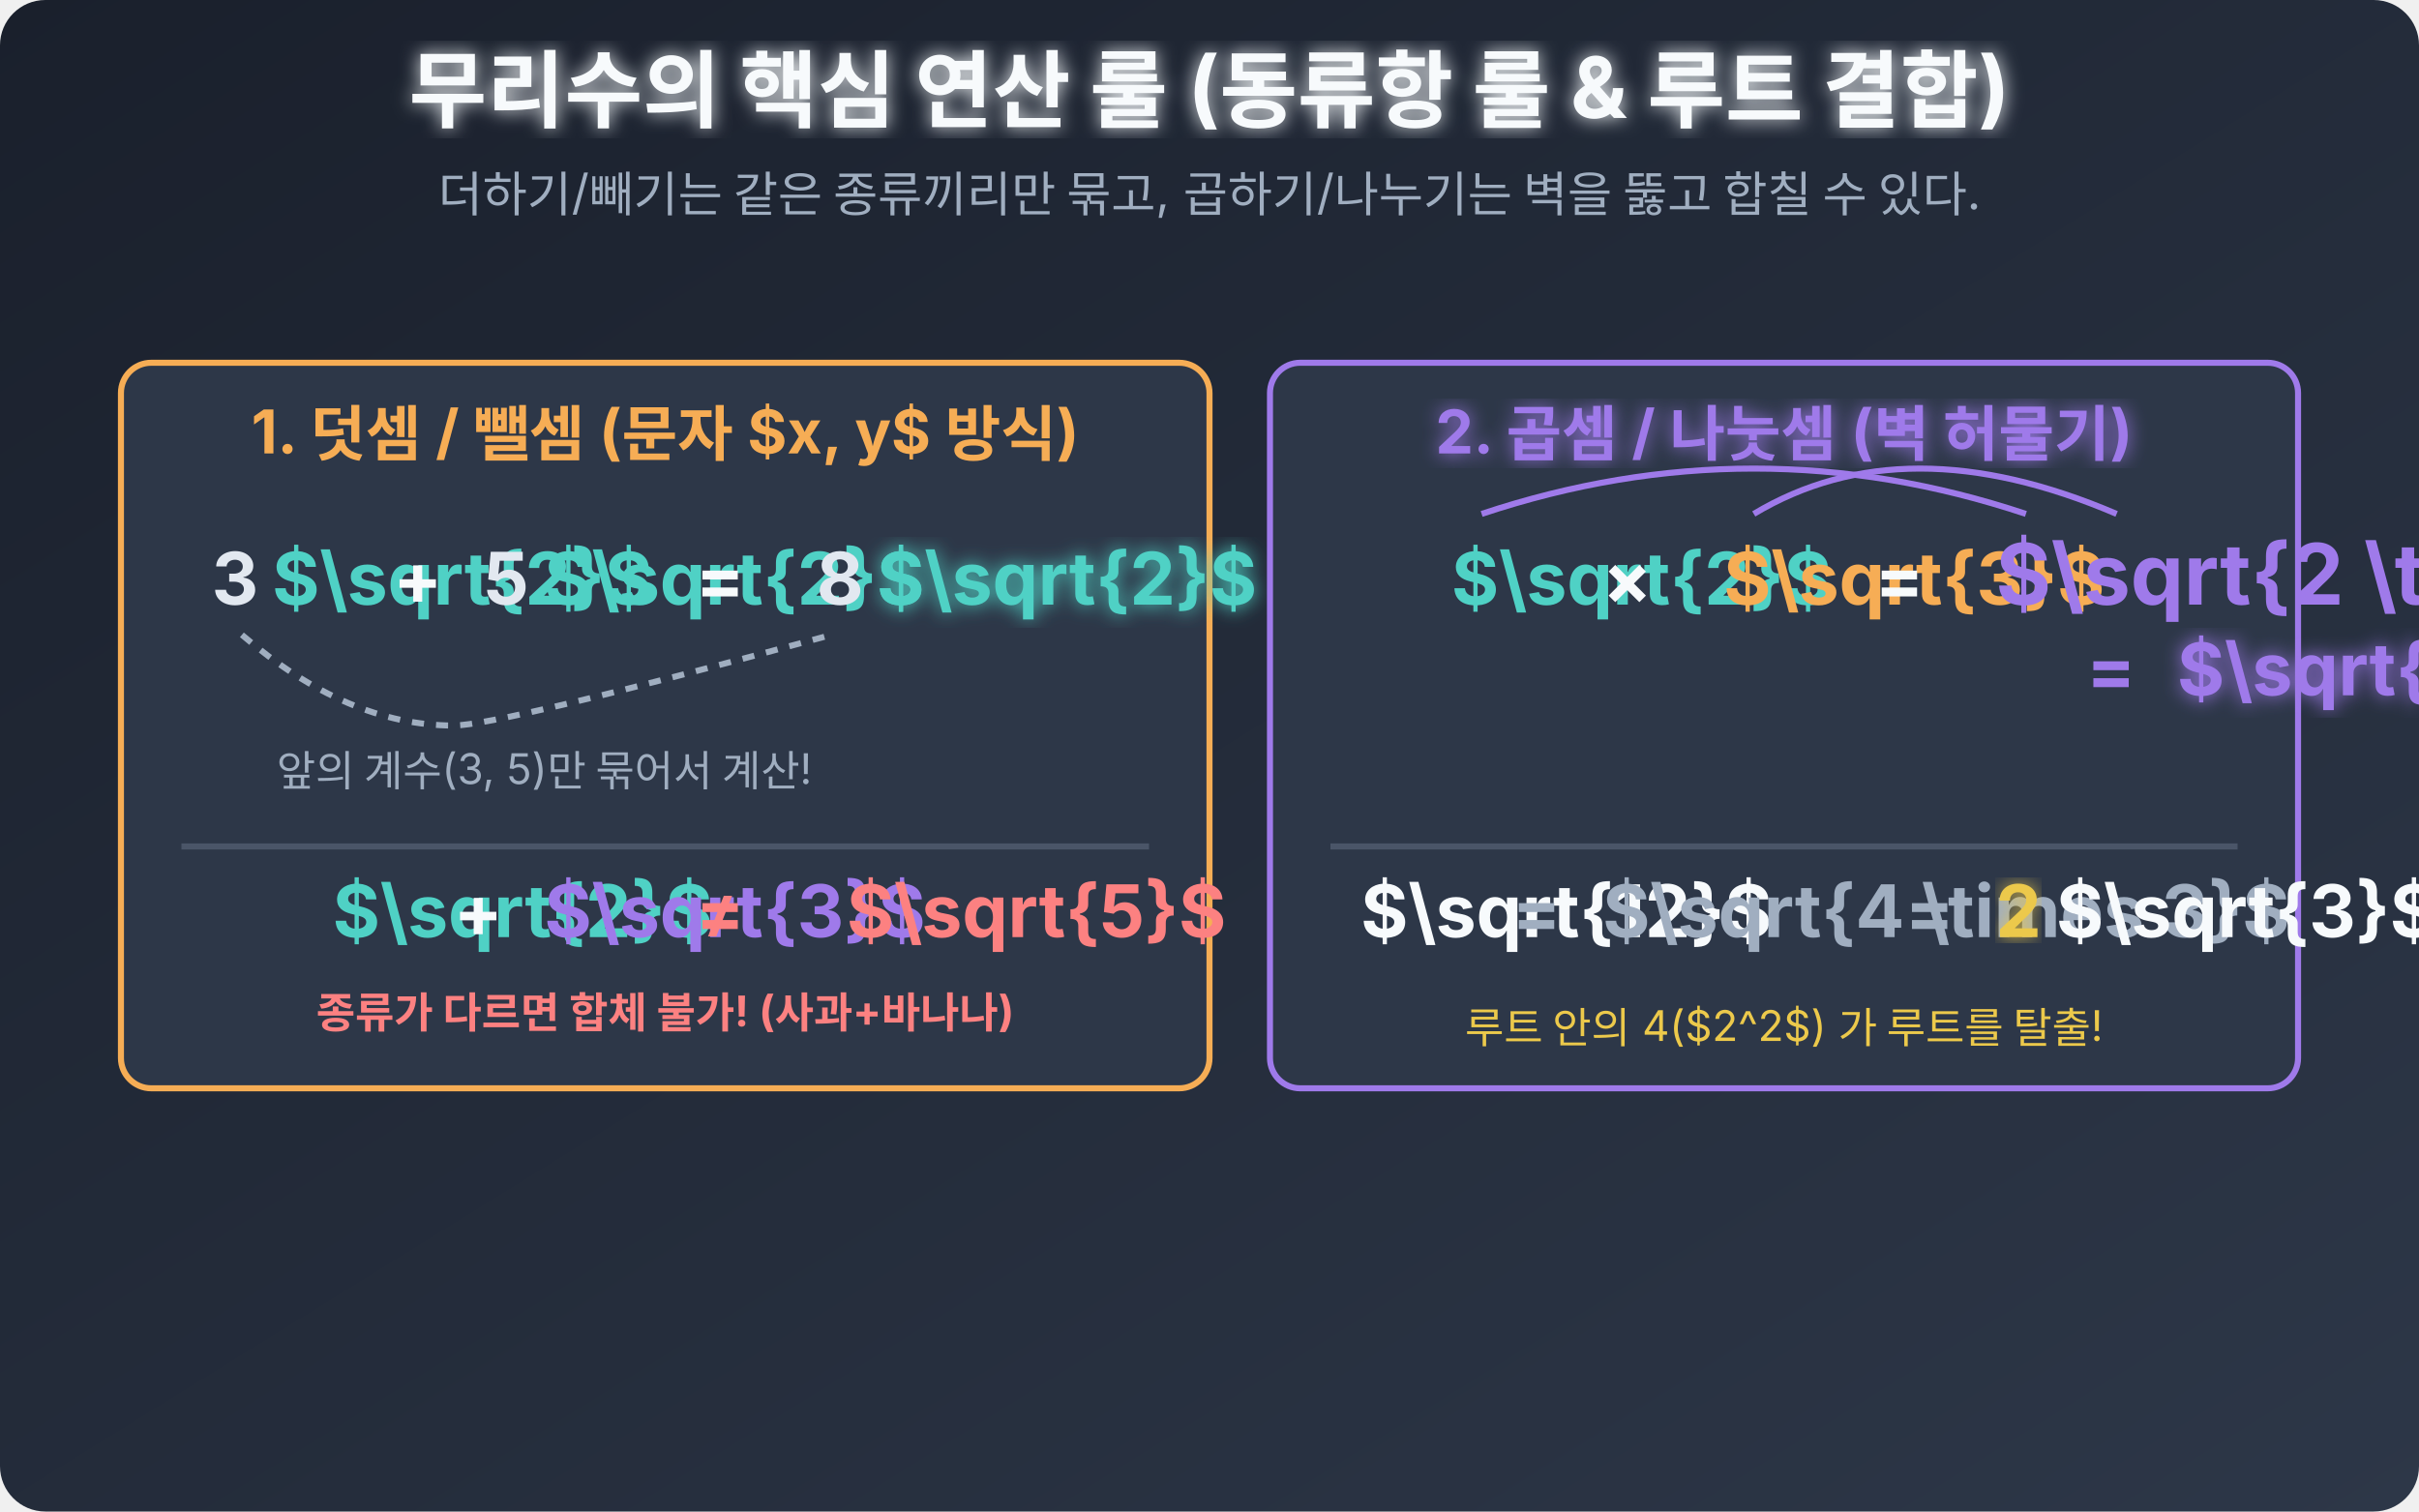
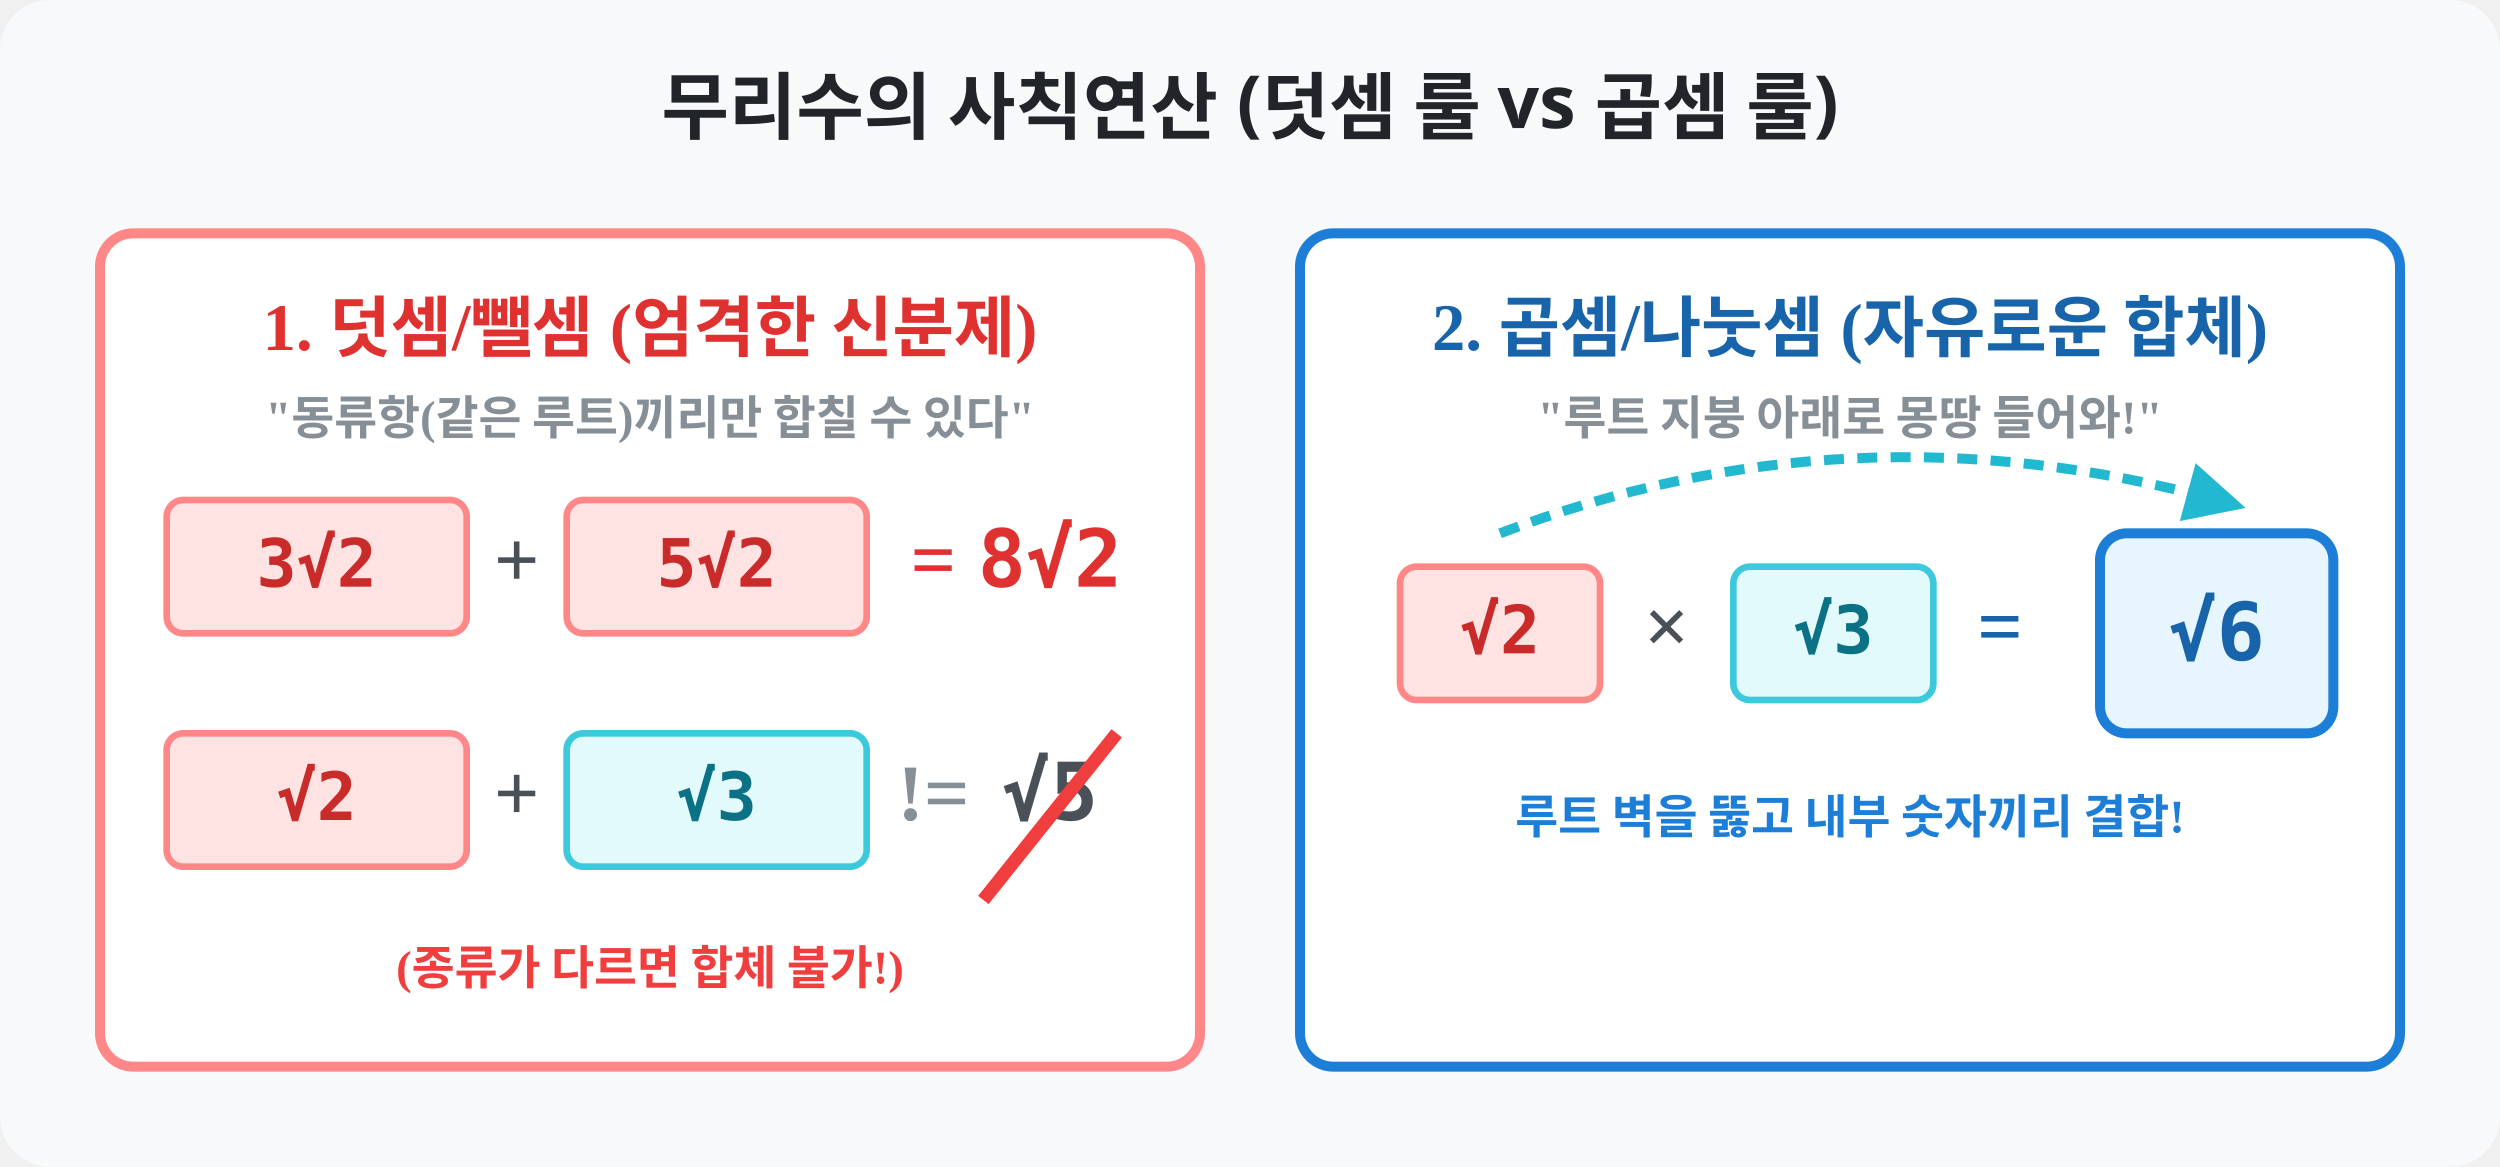
- <svg xmlns="http://www.w3.org/2000/svg" viewBox="0 0 800 500">
+ <svg xmlns="http://www.w3.org/2000/svg" viewBox="0 0 750 350">
+   <rect width="750" height="350" fill="#f8f9fa" rx="15" />
+   <text x="375" y="40" fill="#212529" font-size="22" font-family="sans-serif" font-weight="bold" text-anchor="middle">무리수의 사칙연산 (덧셈 룰 vs 곱셈 룰)</text>
+   <rect x="30" y="70" width="330" height="250" fill="#fff" stroke="#ff8787" stroke-width="3" rx="10" />
+   <text x="195" y="105" fill="#e03131" font-size="20" font-weight="bold" text-anchor="middle">1. 덧셈/뺄셈 (엄격한 신분제)</text>
+   <text x="195" y="130" fill="#868e96" font-size="14" font-weight="bold" text-anchor="middle">"동류항(같은 루트)끼리만 합칠 수
+     있다"</text>
+   <rect x="50" y="150" width="90" height="40" fill="#ffe3e3" stroke="#ff8787" stroke-width="2" rx="5" />
+   <text x="95" y="176" fill="#c92a2a" font-size="20" font-weight="bold" font-family="monospace" text-anchor="middle">3√2</text>
+   <text x="155" y="176" fill="#495057" font-size="24" font-weight="bold" text-anchor="middle">+</text>
+   <rect x="170" y="150" width="90" height="40" fill="#ffe3e3" stroke="#ff8787" stroke-width="2" rx="5" />
+   <text x="215" y="176" fill="#c92a2a" font-size="20" font-weight="bold" font-family="monospace" text-anchor="middle">5√2</text>
+   <text x="280" y="176" fill="#e03131" font-size="24" font-weight="bold" text-anchor="middle">=</text>
+   <text x="315" y="176" fill="#e03131" font-size="24" font-weight="bold" font-family="monospace" text-anchor="middle">8√2</text>
+   <rect x="50" y="220" width="90" height="40" fill="#ffe3e3" stroke="#ff8787" stroke-width="2" rx="5" />
+   <text x="95" y="246" fill="#c92a2a" font-size="20" font-weight="bold" font-family="monospace" text-anchor="middle">√2</text>
+   <text x="155" y="246" fill="#495057" font-size="24" font-weight="bold" text-anchor="middle">+</text>
+   <rect x="170" y="220" width="90" height="40" fill="#e3fafc" stroke="#3bc9db" stroke-width="2" rx="5" />
+   <text x="215" y="246" fill="#0b7285" font-size="20" font-weight="bold" font-family="monospace" text-anchor="middle">√3</text>
+   <text x="280" y="246" fill="#868e96" font-size="24" font-weight="bold" text-anchor="middle">!=</text>
+   <text x="315" y="246" fill="#495057" font-size="24" font-weight="bold" font-family="monospace" text-anchor="middle">√5</text>
+   <line x1="295" y1="270" x2="335" y2="220" stroke="#f03e3e" stroke-width="4" />
+   <text x="195" y="295" fill="#f03e3e" font-size="14" font-weight="bold" text-anchor="middle">(종류가 다르면 합체 불가!)</text>
+   <rect x="390" y="70" width="330" height="250" fill="#fff" stroke="#1c7ed6" stroke-width="3" rx="10" />
+   <text x="555" y="105" fill="#1864ab" font-size="20" font-weight="bold" text-anchor="middle">2. 곱셈/나눗셈 (자유로운 합체)</text>
+   <text x="555" y="130" fill="#868e96" font-size="14" font-weight="bold" text-anchor="middle">"루트 지붕 아래로 몽땅 들어와!"</text>
+   <rect x="420" y="170" width="60" height="40" fill="#ffe3e3" stroke="#ff8787" stroke-width="2" rx="5" />
+   <text x="450" y="196" fill="#c92a2a" font-size="20" font-weight="bold" font-family="monospace" text-anchor="middle">√2</text>
+   <text x="500" y="196" fill="#495057" font-size="24" font-weight="bold" text-anchor="middle">×</text>
+   <rect x="520" y="170" width="60" height="40" fill="#e3fafc" stroke="#3bc9db" stroke-width="2" rx="5" />
+   <text x="550" y="196" fill="#0b7285" font-size="20" font-weight="bold" font-family="monospace" text-anchor="middle">√3</text>
+   <text x="600" y="196" fill="#1864ab" font-size="24" font-weight="bold" text-anchor="middle">=</text>
+   <rect x="630" y="160" width="70" height="60" fill="#e7f5ff" stroke="#1c7ed6" stroke-width="3" rx="8" />
+   <text x="665" y="198" fill="#1864ab" font-size="24" font-weight="bold" font-family="monospace" text-anchor="middle">√6</text>
+   <path d="M 450 160 Q 555 120 665 150" fill="none" stroke="#22b8cf" stroke-width="3" stroke-dasharray="6,4" marker-end="url(#arrow-blue)" />
+   <text x="555" y="250" fill="#1c7ed6" font-size="14" font-weight="bold" text-anchor="middle">루트 벽을 뚫고 내부 숫자끼리
+     결합!</text>
  <defs>
-     <linearGradient id="bgGrad" x1="0%" y1="0%" x2="100%" y2="100%">
-       <stop offset="0%" stop-color="#1A202C" />
-       <stop offset="100%" stop-color="#2D3748" />
-     </linearGradient>
-     <filter id="glow">
-       <feGaussianBlur stdDeviation="3" result="coloredBlur" />
-       <feMerge>
-         <feMergeNode in="coloredBlur" />
-         <feMergeNode in="SourceGraphic" />
-       </feMerge>
-     </filter>
+     <marker id="arrow-blue" viewBox="0 0 10 10" refX="5" refY="5" markerWidth="6" markerHeight="6" orient="auto-start-reverse">
+       <path d="M 0 0 L 10 5 L 0 10 z" fill="#22b8cf" />
+     </marker>
  </defs>
-   <rect width="800" height="500" fill="url(#bgGrad)" rx="15" />
-   <text x="400" y="40" font-family="'Inter', sans-serif" font-size="28" font-weight="bold" fill="#F7FAFC" text-anchor="middle" filter="url(#glow)">무리수의 핵심 연산 룰 (동류항 룰 &amp; 루트 결합)</text>
-   <text x="400" y="70" font-family="'Inter', sans-serif" font-size="16" fill="#A0AEC0" text-anchor="middle">더하기/빼기는 같은 종류끼리만 묶고, 곱하기/나누기는 벽을 뚫고 합칠 수 있다.</text>
-   <g transform="translate(50, 150)">
-     <rect x="-10" y="-30" width="360" height="240" fill="#2D3748" stroke="#F6AD55" stroke-width="2" rx="10" />
-     <text x="170" y="0" font-family="'Inter', sans-serif" font-size="20" font-weight="bold" fill="#F6AD55" text-anchor="middle">1. 덧셈 / 뺄셈 (문자 $x, y$ 방식)</text>
-     <text x="20" y="50" font-family="'Inter', sans-serif" font-size="24" font-weight="bold" fill="#E2E8F0">3</text>
-     <text x="40" y="50" font-family="'Inter', sans-serif" font-size="24" font-weight="bold" fill="#4FD1C5">$\sqrt{2}$</text>
-     <text x="80" y="50" font-family="'Inter', sans-serif" font-size="24" font-weight="bold" fill="#F7FAFC">+</text>
-     <text x="110" y="50" font-family="'Inter', sans-serif" font-size="24" font-weight="bold" fill="#E2E8F0">5</text>
-     <text x="130" y="50" font-family="'Inter', sans-serif" font-size="24" font-weight="bold" fill="#4FD1C5">$\sqrt{2}$</text>
-     <text x="180" y="50" font-family="'Inter', sans-serif" font-size="24" font-weight="bold" fill="#F7FAFC">=</text>
-     <text x="220" y="50" font-family="'Inter', sans-serif" font-size="24" font-weight="bold" fill="#E2E8F0">8</text>
-     <text x="240" y="50" font-family="'Inter', sans-serif" font-size="24" font-weight="bold" fill="#4FD1C5" filter="url(#glow)">$\sqrt{2}$</text>
-     <path d="M 30 60 Q 65 90 100 90 L 100 90 Q 115 90 225 60" fill="none" stroke="#A0AEC0" stroke-width="2" stroke-dasharray="4,4" marker-end="url(#arrow_up)" />
-     <text x="130" y="110" font-family="'Inter', sans-serif" font-size="14" fill="#A0AEC0" text-anchor="middle">앞의 계수(3, 5)만 묶어서 계산!</text>
-     <line x1="10" y1="130" x2="330" y2="130" stroke="#4A5568" stroke-width="2" />
-     <text x="60" y="160" font-family="'Inter', sans-serif" font-size="24" font-weight="bold" fill="#4FD1C5">$\sqrt{2}$</text>
-     <text x="100" y="160" font-family="'Inter', sans-serif" font-size="24" font-weight="bold" fill="#F7FAFC">+</text>
-     <text x="130" y="160" font-family="'Inter', sans-serif" font-size="24" font-weight="bold" fill="#9F7AEA">$\sqrt{3}$</text>
-     <text x="180" y="160" font-family="'Inter', sans-serif" font-size="24" font-weight="bold" fill="#FC8181">≠</text>
-     <text x="230" y="160" font-family="'Inter', sans-serif" font-size="24" font-weight="bold" fill="#FC8181">$\sqrt{5}$</text>
-     <text x="170" y="190" font-family="'Inter', sans-serif" font-size="14" fill="#FC8181" text-anchor="middle" font-weight="bold">종류가 다르면 합체 불가! (사과+바나나)</text>
-   </g>
-   <g transform="translate(430, 150)">
-     <rect x="-10" y="-30" width="340" height="240" fill="#2D3748" stroke="#9F7AEA" stroke-width="2" rx="10" />
-     <text x="160" y="0" font-family="'Inter', sans-serif" font-size="20" font-weight="bold" fill="#9F7AEA" text-anchor="middle" filter="url(#glow)">2. 곱셈 / 나눗셈 (벽 허물기)</text>
-     <text x="50" y="50" font-family="'Inter', sans-serif" font-size="24" font-weight="bold" fill="#4FD1C5">$\sqrt{2}$</text>
-     <text x="100" y="50" font-family="'Inter', sans-serif" font-size="24" font-weight="bold" fill="#F7FAFC">×</text>
-     <text x="140" y="50" font-family="'Inter', sans-serif" font-size="24" font-weight="bold" fill="#F6AD55">$\sqrt{3}$</text>
-     <text x="190" y="50" font-family="'Inter', sans-serif" font-size="24" font-weight="bold" fill="#F7FAFC">=</text>
-     <text x="230" y="50" font-family="'Inter', sans-serif" font-size="28" font-weight="bold" fill="#9F7AEA">$\sqrt{2 \times 3}$</text>
-     <path d="M 60 20 Q 150 -10 240 20" fill="none" stroke="#9F7AEA" stroke-width="2" marker-end="url(#arrow_down)" />
-     <path d="M 150 20 Q 200 -10 270 20" fill="none" stroke="#9F7AEA" stroke-width="2" marker-end="url(#arrow_down)" />
-     <text x="260" y="80" font-family="'Inter', sans-serif" font-size="24" font-weight="bold" fill="#9F7AEA">=</text>
-     <text x="290" y="80" font-family="'Inter', sans-serif" font-size="24" font-weight="bold" fill="#9F7AEA" filter="url(#glow)">$\sqrt{6}$</text>
-     <line x1="10" y1="130" x2="310" y2="130" stroke="#4A5568" stroke-width="2" />
-     <text x="20" y="160" font-family="'Inter', sans-serif" font-size="24" font-weight="bold" fill="#F7FAFC">$\sqrt{12}$</text>
-     <text x="70" y="160" font-family="'Inter', sans-serif" font-size="24" font-weight="bold" fill="#A0AEC0">=</text>
-     <text x="100" y="160" font-family="'Inter', sans-serif" font-size="24" font-weight="bold" fill="#A0AEC0">$\sqrt{4 \times 3}$</text>
-     <text x="200" y="160" font-family="'Inter', sans-serif" font-size="24" font-weight="bold" fill="#A0AEC0">=</text>
-     <text x="230" y="160" font-family="'Inter', sans-serif" font-size="24" font-weight="bold" fill="#ECC94B" filter="url(#glow)">2</text>
-     <text x="250" y="160" font-family="'Inter', sans-serif" font-size="24" font-weight="bold" fill="#F7FAFC">$\sqrt{3}$</text>
-     <text x="160" y="195" font-family="'Inter', sans-serif" font-size="14" fill="#ECC94B" text-anchor="middle">루트 안의 4($2^2$) 가 루트를 탈출!</text>
-   </g>
</svg>
